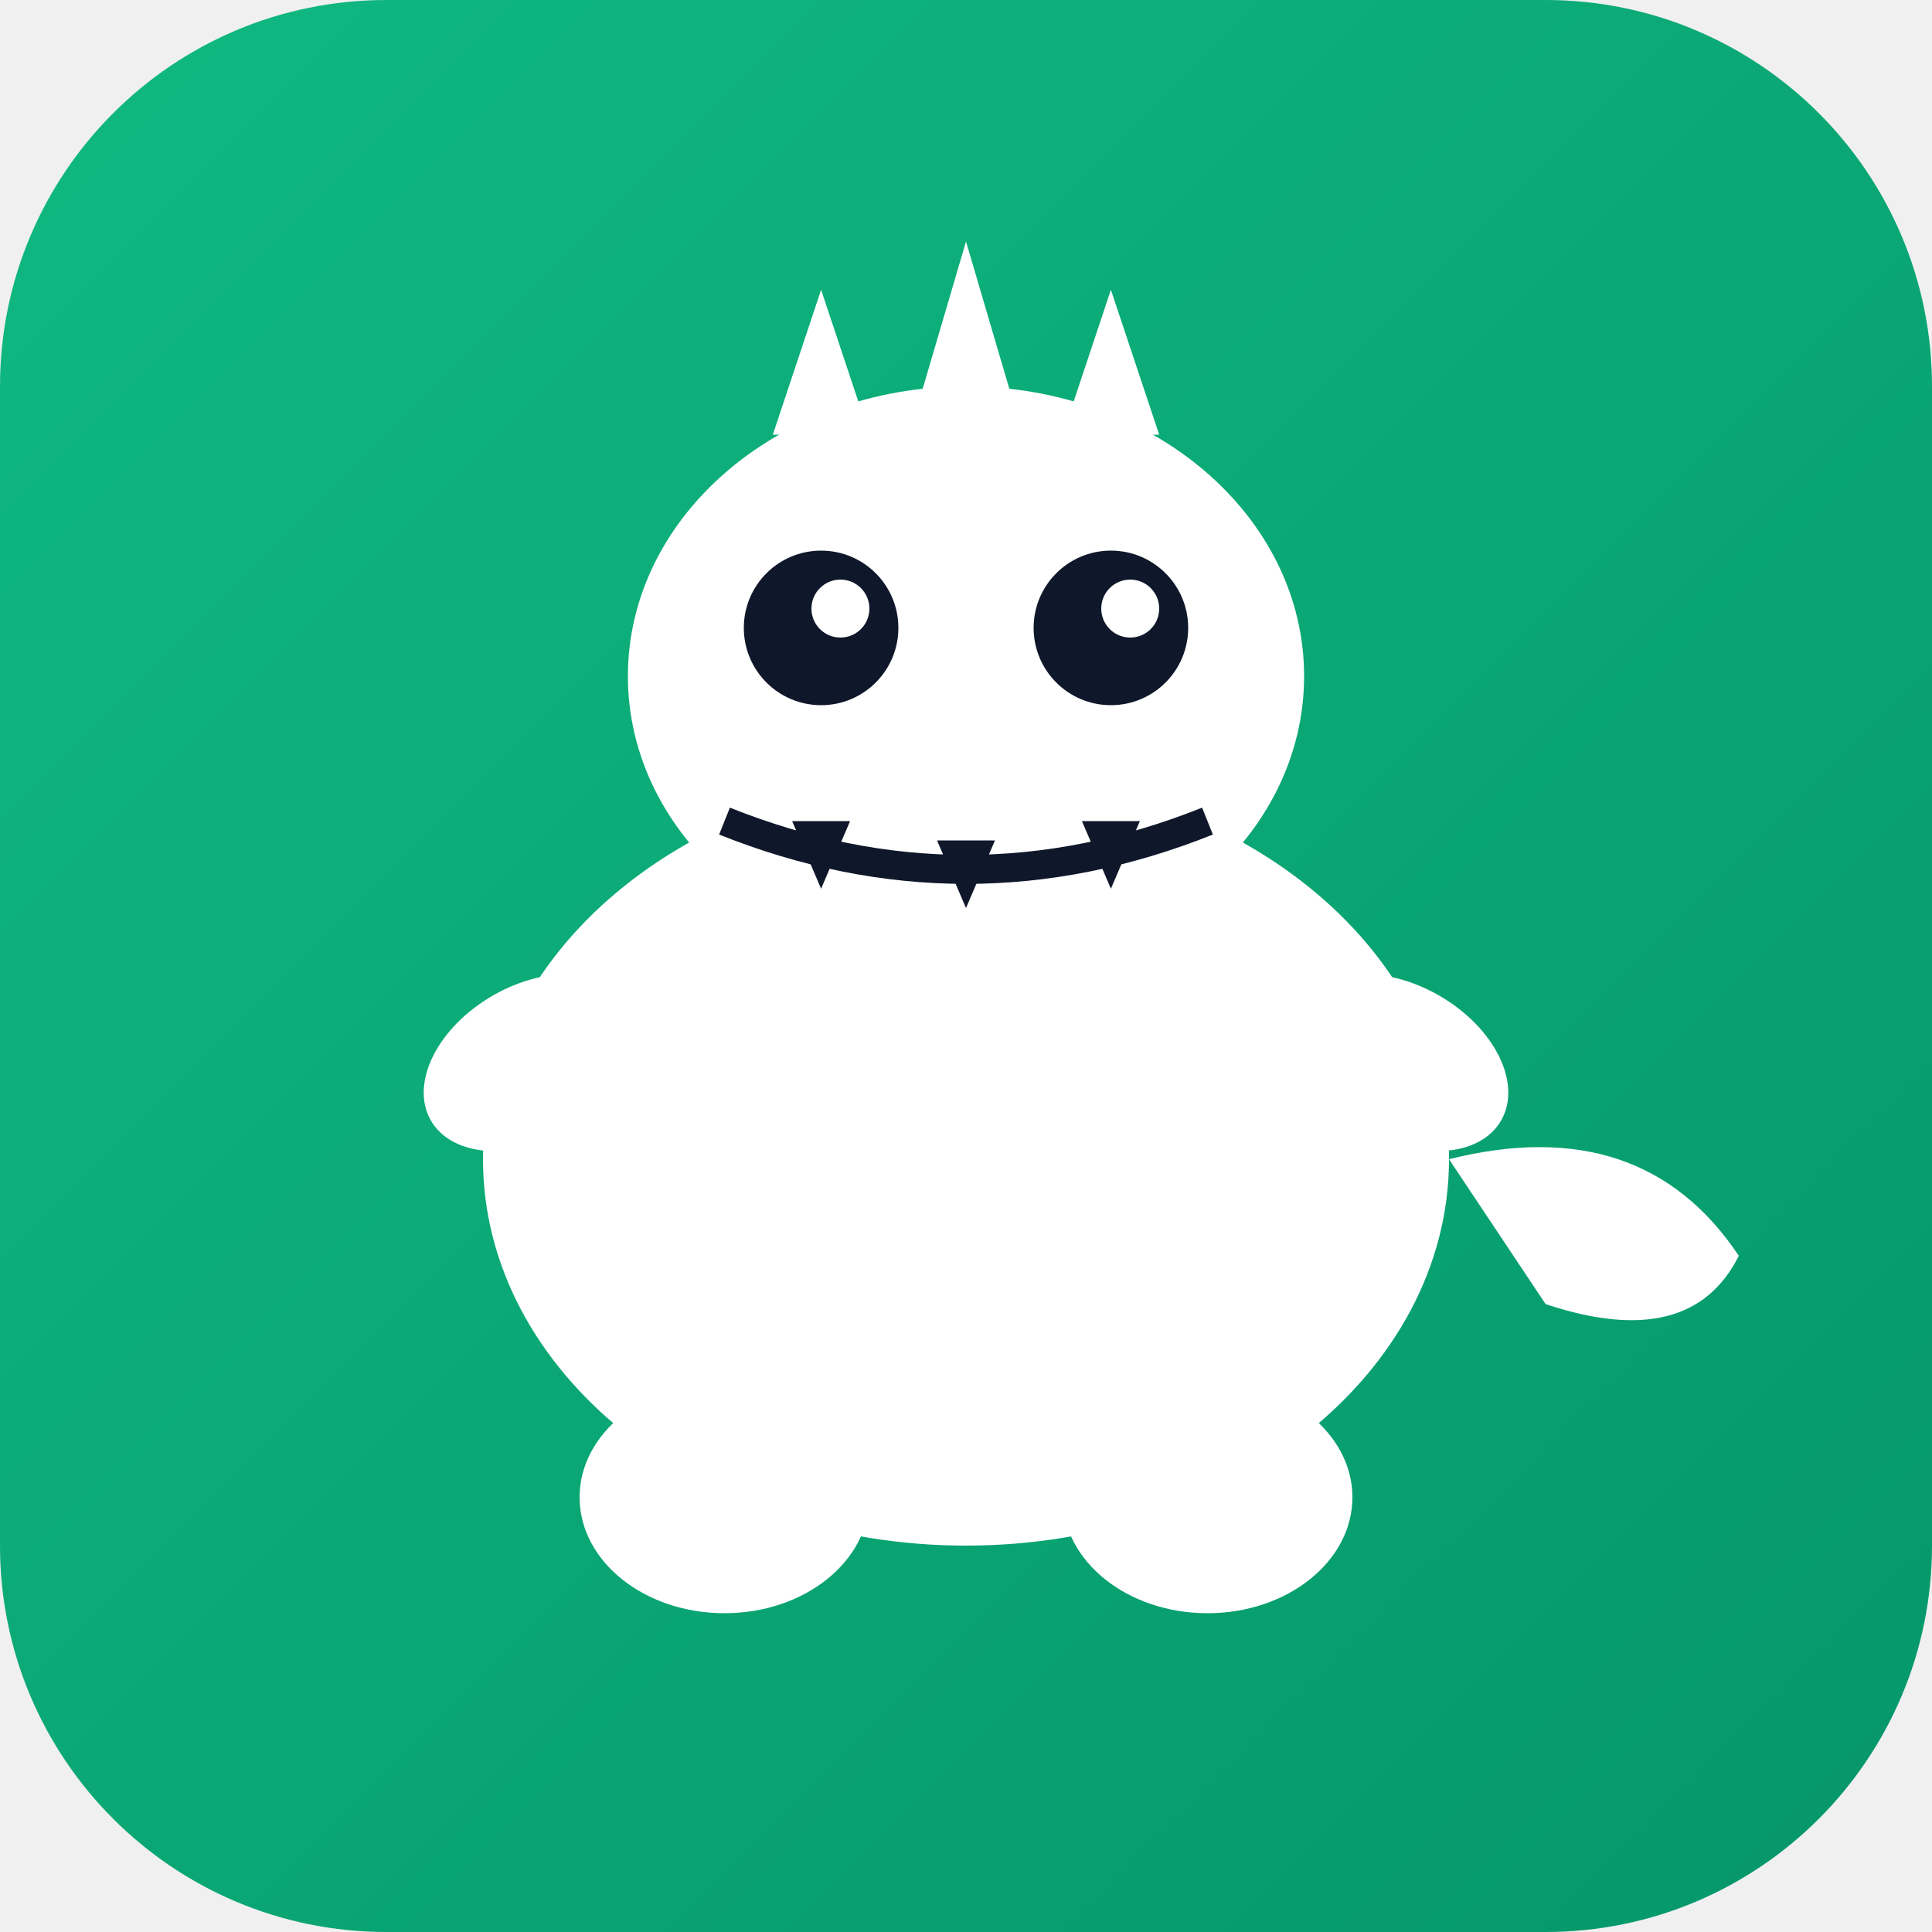
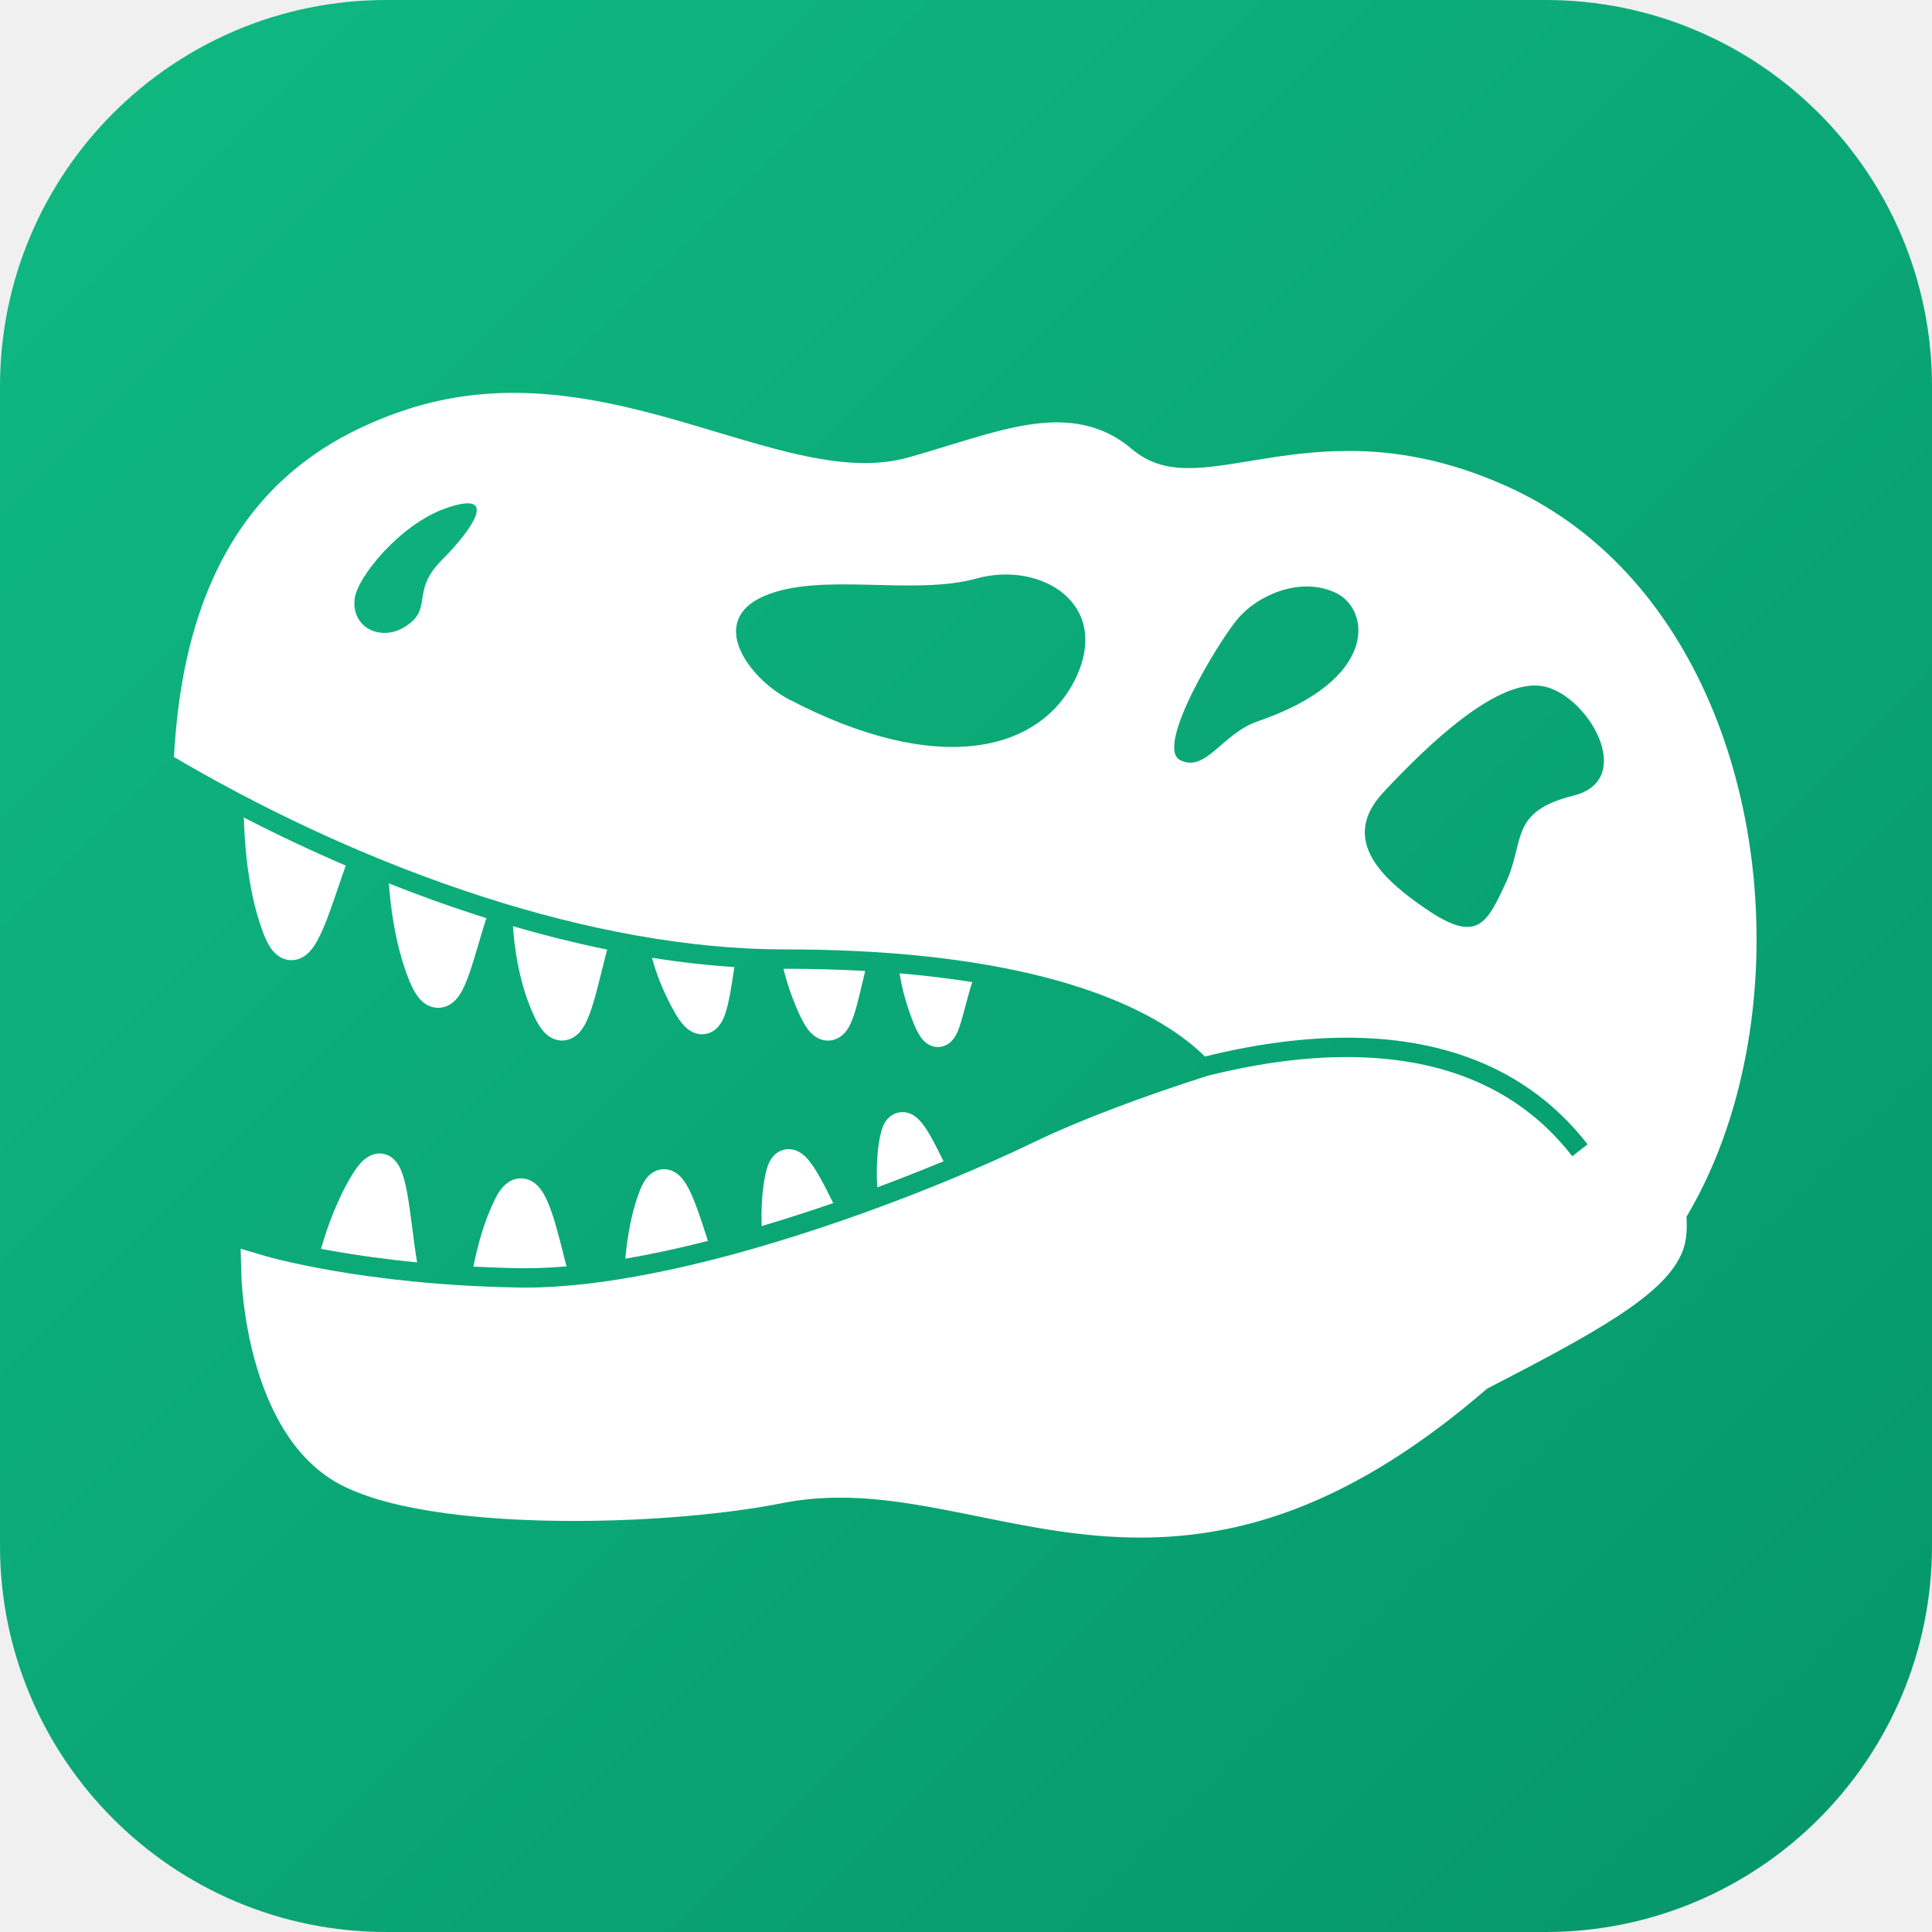
<svg xmlns="http://www.w3.org/2000/svg" viewBox="0 0 200 200">
  <defs>
    <linearGradient id="grad" x1="0%" y1="0%" x2="100%" y2="100%">
      <stop offset="0%" style="stop-color:#10B981" />
      <stop offset="100%" style="stop-color:#059669" />
    </linearGradient>
  </defs>
  <rect width="200" height="200" rx="40" fill="url(#grad)" />
-   <ellipse cx="100" cy="120" rx="50" ry="40" fill="white" />
-   <ellipse cx="100" cy="70" rx="35" ry="30" fill="white" />
-   <circle cx="85" cy="65" r="8" fill="#0F172A" />
-   <circle cx="115" cy="65" r="8" fill="#0F172A" />
-   <circle cx="87" cy="63" r="3" fill="white" />
-   <circle cx="117" cy="63" r="3" fill="white" />
-   <path d="M 75 85 Q 100 95 125 85" stroke="#0F172A" stroke-width="3" fill="none" />
-   <path d="M 82 85 L 85 92 L 88 85" fill="#0F172A" />
-   <path d="M 97 87 L 100 94 L 103 87" fill="#0F172A" />
-   <path d="M 112 85 L 115 92 L 118 85" fill="#0F172A" />
-   <ellipse cx="55" cy="110" rx="12" ry="8" fill="white" transform="rotate(-30 55 110)" />
-   <ellipse cx="145" cy="110" rx="12" ry="8" fill="white" transform="rotate(30 145 110)" />
-   <ellipse cx="75" cy="155" rx="15" ry="12" fill="white" />
-   <ellipse cx="125" cy="155" rx="15" ry="12" fill="white" />
-   <path d="M 150 120 Q 170 115 180 130 Q 175 140 160 135" fill="white" />
-   <path d="M 80 45 L 85 30 L 90 45" fill="white" />
-   <path d="M 95 42 L 100 25 L 105 42" fill="white" />
-   <path d="M 110 45 L 115 30 L 120 45" fill="white" />
+   <g transform="translate(18, 18) scale(0.32)" fill="white">
+     <path d="M241.182,278.612c0.476,0.76,0.992,1.488,1.852,2.247c0.435,0.374,0.972,0.759,1.67,1.073   c0.688,0.314,1.559,0.537,2.47,0.526c1.315,0.01,2.551-0.476,3.36-1.042c0.779-0.527,1.275-1.094,1.67-1.589   c0.709-0.951,1.094-1.782,1.457-2.652c0.608-1.498,1.083-3.108,1.59-4.949c0.759-2.733,1.549-5.911,2.54-9.231   c0.152-0.507,0.334-1.013,0.496-1.539c-7.156-1.133-14.98-2.105-23.512-2.823c0.617,4.048,1.791,8.897,3.866,14.443   C239.502,275.383,240.251,277.104,241.182,278.612z" />
+     <path d="M205.068,276.699c0.607,0.79,1.296,1.569,2.307,2.288c0.516,0.365,1.113,0.709,1.832,0.972   c0.718,0.263,1.559,0.425,2.419,0.425c1.406,0,2.774-0.486,3.724-1.094c0.911-0.586,1.529-1.224,2.025-1.831   c0.89-1.144,1.396-2.196,1.872-3.3c0.79-1.912,1.376-3.998,1.984-6.356c0.78-3.006,1.548-6.427,2.419-9.949   c-8.148-0.456-16.852-0.709-26.205-0.709c-0.081,0-0.162-0.01-0.253-0.01c0.982,4.018,2.47,8.635,4.727,13.817   C202.952,273.288,203.883,275.099,205.068,276.699z" />
+     <path d="M230.615,306.032c-0.638,0.79-1.013,1.559-1.315,2.308c-0.304,0.759-0.517,1.518-0.689,2.318   c-0.84,3.755-1.154,7.591-1.214,11.165c-0.031,2.135,0.03,4.17,0.141,6.032c7.247-2.692,14.434-5.526,21.449-8.432   c-1.306-2.632-2.612-5.263-3.897-7.571c-1.002-1.791-1.964-3.39-3.118-4.807c-0.587-0.709-1.215-1.397-2.105-2.075   c-0.456-0.334-0.982-0.668-1.65-0.941c-0.668-0.284-1.488-0.496-2.43-0.507c-1.184-0.04-2.5,0.344-3.462,0.962   C231.596,304.939,231.04,305.486,230.615,306.032z" />
+     <path d="M23.635,222.426c0.86,7.278,2.379,15.385,5.193,22.936c0.85,2.247,1.689,4.048,2.935,5.668   c0.637,0.799,1.396,1.578,2.439,2.226c1.032,0.658,2.43,1.134,3.846,1.113c1.346,0,2.581-0.404,3.512-0.92   c0.901-0.497,1.579-1.064,2.156-1.65c1.073-1.113,1.842-2.268,2.56-3.532c1.255-2.217,2.329-4.768,3.421-7.642   c1.631-4.302,3.25-9.262,4.96-14.181c0.314-0.901,0.628-1.782,0.952-2.672c-11.083-4.768-22.115-9.959-32.976-15.557   C22.734,212.082,22.997,217.021,23.635,222.426z" />
+     <path d="M193.65,318.097c-0.668,0.85-1.073,1.66-1.406,2.479c-0.314,0.82-0.558,1.671-0.76,2.561   c-0.962,4.292-1.315,8.705-1.387,12.814c-0.02,1.539,0.01,2.996,0.051,4.434c2.419-0.719,4.859-1.458,7.318-2.228   c5.212-1.619,10.506-3.37,15.83-5.202c-1.417-2.865-2.834-5.709-4.231-8.198c-1.154-2.055-2.258-3.878-3.543-5.466   c-0.648-0.79-1.336-1.538-2.298-2.267c-0.476-0.344-1.032-0.698-1.731-0.992c-0.688-0.284-1.548-0.507-2.51-0.526   c-1.224-0.04-2.56,0.354-3.552,0.992C194.672,316.974,194.096,317.541,193.65,318.097z" />
+     <path d="M165.168,275.667c0.606,0.628,1.305,1.235,2.216,1.741c0.911,0.506,2.115,0.931,3.492,0.931   c1.286,0.01,2.582-0.415,3.523-1.012c0.901-0.557,1.528-1.204,2.004-1.822c0.902-1.154,1.376-2.247,1.802-3.36   c0.708-1.944,1.173-4.029,1.629-6.376c0.526-2.814,0.992-5.952,1.498-9.171c-8.664-0.567-17.55-1.569-26.66-3.016   c1.285,4.838,3.501,10.911,7.328,17.652C163.021,273.005,163.962,274.411,165.168,275.667z" />
+     <path d="M69.537,229.532c0.142,1.933,0.344,4.068,0.608,6.356c0.921,7.612,2.611,16.762,6.032,25.142   c0.871,2.116,1.721,3.806,2.936,5.365c0.618,0.769,1.356,1.538,2.399,2.207c1.032,0.648,2.469,1.184,3.998,1.174   c1.387,0,2.682-0.425,3.634-0.983c0.901-0.516,1.569-1.123,2.105-1.7c1.012-1.104,1.65-2.196,2.236-3.351   c1.013-1.993,1.833-4.231,2.652-6.721c1.225-3.725,2.419-8.016,3.715-12.298c0.395-1.327,0.82-2.663,1.245-3.958   c-1.113-0.353-2.226-0.688-3.34-1.052C88.424,236.698,78.98,233.267,69.537,229.532z" />
+     <path d="M66.632,316.893c-1.194-0.021-2.298,0.304-3.167,0.739c-1.327,0.648-2.258,1.517-3.128,2.46   c-0.86,0.961-1.65,2.064-2.46,3.35c-4.868,7.844-8.107,16.832-10.284,24.312c1.65,0.304,3.411,0.628,5.293,0.952   c6.63,1.134,15.375,2.409,25.801,3.432c-0.293-1.731-0.556-3.513-0.81-5.314c-0.87-6.266-1.548-12.693-2.54-17.856   c-0.516-2.611-1.063-4.878-1.994-6.964c-0.486-1.052-1.064-2.084-2.085-3.107c-0.506-0.506-1.154-1.002-1.954-1.387   C68.515,317.146,67.564,316.902,66.632,316.893z" />
+     <path d="M119.559,277.387c0.627,0.709,1.356,1.397,2.348,1.974c0.982,0.576,2.298,1.012,3.684,1.002   c1.376,0,2.682-0.436,3.634-1.013c0.911-0.546,1.578-1.174,2.116-1.782c0.992-1.154,1.619-2.307,2.206-3.543   c0.992-2.126,1.761-4.534,2.54-7.226c1.143-4.029,2.237-8.665,3.401-13.25c0.223-0.88,0.465-1.74,0.698-2.6   c-9.95-2.045-20.122-4.556-30.497-7.582c0.172,2.521,0.456,5.375,0.922,8.462c0.971,6.386,2.692,13.675,5.921,20.629   C117.444,274.402,118.324,275.97,119.559,277.387z" />
+     <path d="M152.333,325.699c-0.668,1.012-1.164,2.075-1.63,3.269c-2.206,5.739-3.42,11.862-4.159,17.369   c-0.212,1.6-0.365,3.118-0.496,4.586c2.399-0.416,4.838-0.851,7.329-1.346c6.204-1.215,12.682-2.693,19.383-4.403   c-1.327-4.12-2.652-8.26-4.008-11.812c-0.962-2.51-1.913-4.716-3.107-6.66c-0.618-0.962-1.276-1.894-2.288-2.794   c-0.506-0.445-1.113-0.901-1.902-1.265c-0.77-0.375-1.741-0.638-2.784-0.658c-1.225-0.03-2.47,0.323-3.401,0.871   C153.831,323.664,152.99,324.697,152.333,325.699z" />
+     <path d="M105.975,328.301c-0.79,0.971-1.417,2.044-2.035,3.258c-3.593,7.228-5.718,15.224-7.045,21.934   c4.818,0.253,9.859,0.435,15.122,0.516c0.658,0,1.266,0.01,1.873,0.01c4.11,0,8.492-0.212,13.118-0.597   c-1.447-5.709-2.874-11.681-4.484-16.59c-0.881-2.632-1.761-4.949-2.976-7.015c-0.628-1.032-1.326-2.024-2.409-2.976   c-0.537-0.466-1.185-0.931-1.994-1.285c-0.8-0.354-1.771-0.608-2.774-0.618c-1.174-0.02-2.328,0.284-3.26,0.739   C107.706,326.377,106.765,327.328,105.975,328.301z" />
+     <path d="M512,247.619c-0.009-29.667-6.336-59.85-19.524-85.904c-6.6-13.026-14.93-25.022-25.062-35.325   c-10.132-10.314-22.086-18.928-35.831-25.162c-19.556-8.888-36.732-11.62-51.642-11.6c-11.012,0-20.78,1.457-29.374,2.854   c-8.583,1.406-16.012,2.712-22.278,2.693c-3.634,0-6.852-0.416-9.838-1.376c-2.986-0.962-5.79-2.46-8.695-4.91   c-3.592-3.046-7.52-5.223-11.599-6.578c-4.089-1.367-8.3-1.924-12.521-1.924c-7.622,0.01-15.314,1.752-23.3,3.978   c-7.996,2.247-16.307,5.031-25.062,7.449c-4.362,1.195-8.938,1.741-13.776,1.741c-7.47,0-15.558-1.306-24.161-3.381   c-12.916-3.086-26.944-7.854-41.874-11.922c-14.94-4.05-30.82-7.399-47.532-7.41c-12.278,0-25.002,1.842-37.937,6.508   c-7.622,2.744-15.638,6.346-23.462,11.356c-11.741,7.512-23.037,18.291-31.691,33.848c-8.685,15.556-14.738,35.78-16.569,62.178   L0,188.619l3.381,1.963c30.092,17.42,63.078,32.451,96.298,43.18c33.21,10.709,66.652,17.106,97.736,17.115   c66.53-0.009,102.908,12.399,122.332,24.14c6.114,3.685,10.558,7.308,13.786,10.507c14.029-3.452,29.829-6.073,45.892-6.083   c14.14,0,28.483,2.035,41.884,7.368c13.402,5.335,25.841,14.019,36.014,27.137l-4.94,3.846   c-9.494-12.227-20.922-20.183-33.392-25.164c-12.47-4.979-26.013-6.922-39.566-6.922c-15.556-0.01-31.063,2.591-44.86,6.012   c-19.88,6.346-40.295,13.796-56.601,21.64c-20.052,9.657-48.756,21.449-78.636,30.771c-14.93,4.676-30.163,8.725-44.739,11.59   c-14.575,2.874-28.482,4.565-40.699,4.565c-0.628,0-1.265-0.021-1.913-0.021h-0.051c-25.203-0.384-45.821-2.935-60.092-5.384   c-7.136-1.225-12.683-2.43-16.418-3.3c-1.873-0.444-3.29-0.809-4.221-1.062c-0.476-0.122-0.82-0.213-1.042-0.283l-0.253-0.072   l-0.051-0.009v-0.01l-8.249-2.43l0.223,8.604c0.02,0.304,0.324,12.956,4.423,27.754c2.066,7.399,5.072,15.364,9.646,22.632   c4.565,7.247,10.8,13.867,19.252,17.966c8.705,4.22,19.981,6.862,32.784,8.614c12.784,1.74,27.065,2.49,41.448,2.49   c24.627,0,49.496-2.206,67.583-5.79c6.225-1.234,12.359-1.741,18.514-1.741c14.929-0.02,30,3.077,45.972,6.326   c15.963,3.229,32.825,6.589,51.257,6.589c16.144,0,33.462-2.611,52.138-10.051c18.512-7.368,38.341-19.424,59.941-38.099   c16.741-8.653,31.296-16.276,42.359-23.512c5.608-3.685,10.335-7.268,14.069-11.023c1.862-1.892,3.482-3.836,4.798-5.921   c1.306-2.075,2.328-4.312,2.865-6.731c0.395-1.792,0.546-3.655,0.546-5.779c0-0.851-0.04-1.752-0.091-2.672   C504.398,312.045,511.98,280.12,512,247.619z M86.643,124.974c-10.436,10.425-2.196,15.992-12.52,21.903   c-7.308,4.171-16.692,0-15.649-9.392c0.769-6.954,14.606-23.989,29.212-29.212C105.743,101.825,96.562,115.034,86.643,124.974z    M291.79,163.031c-11.478,24.091-44.748,32.128-92.948,6.883c-12.855-6.741-26.388-25.243-8.037-33.28   c18.361-8.037,48.2,0,68.858-5.739C280.312,125.155,303.269,138.922,291.79,163.031z M350.568,177.121   c-11.508,3.948-16.69,16.7-25.031,12.531c-8.351-4.18,12.51-38.604,18.776-45.912c6.255-7.298,19.818-13.564,31.298-8.341   C387.077,140.612,390.215,163.557,350.568,177.121z M452.798,201.119c-20.861,5.213-15.648,14.606-21.904,28.169   c-6.255,13.563-9.382,19.818-26.084,8.34c-13.086-8.999-28.159-21.904-13.553-37.551c14.606-15.649,36.51-36.52,51.116-34.424   C456.978,167.738,473.669,195.907,452.798,201.119z" />
+   </g>
</svg>
